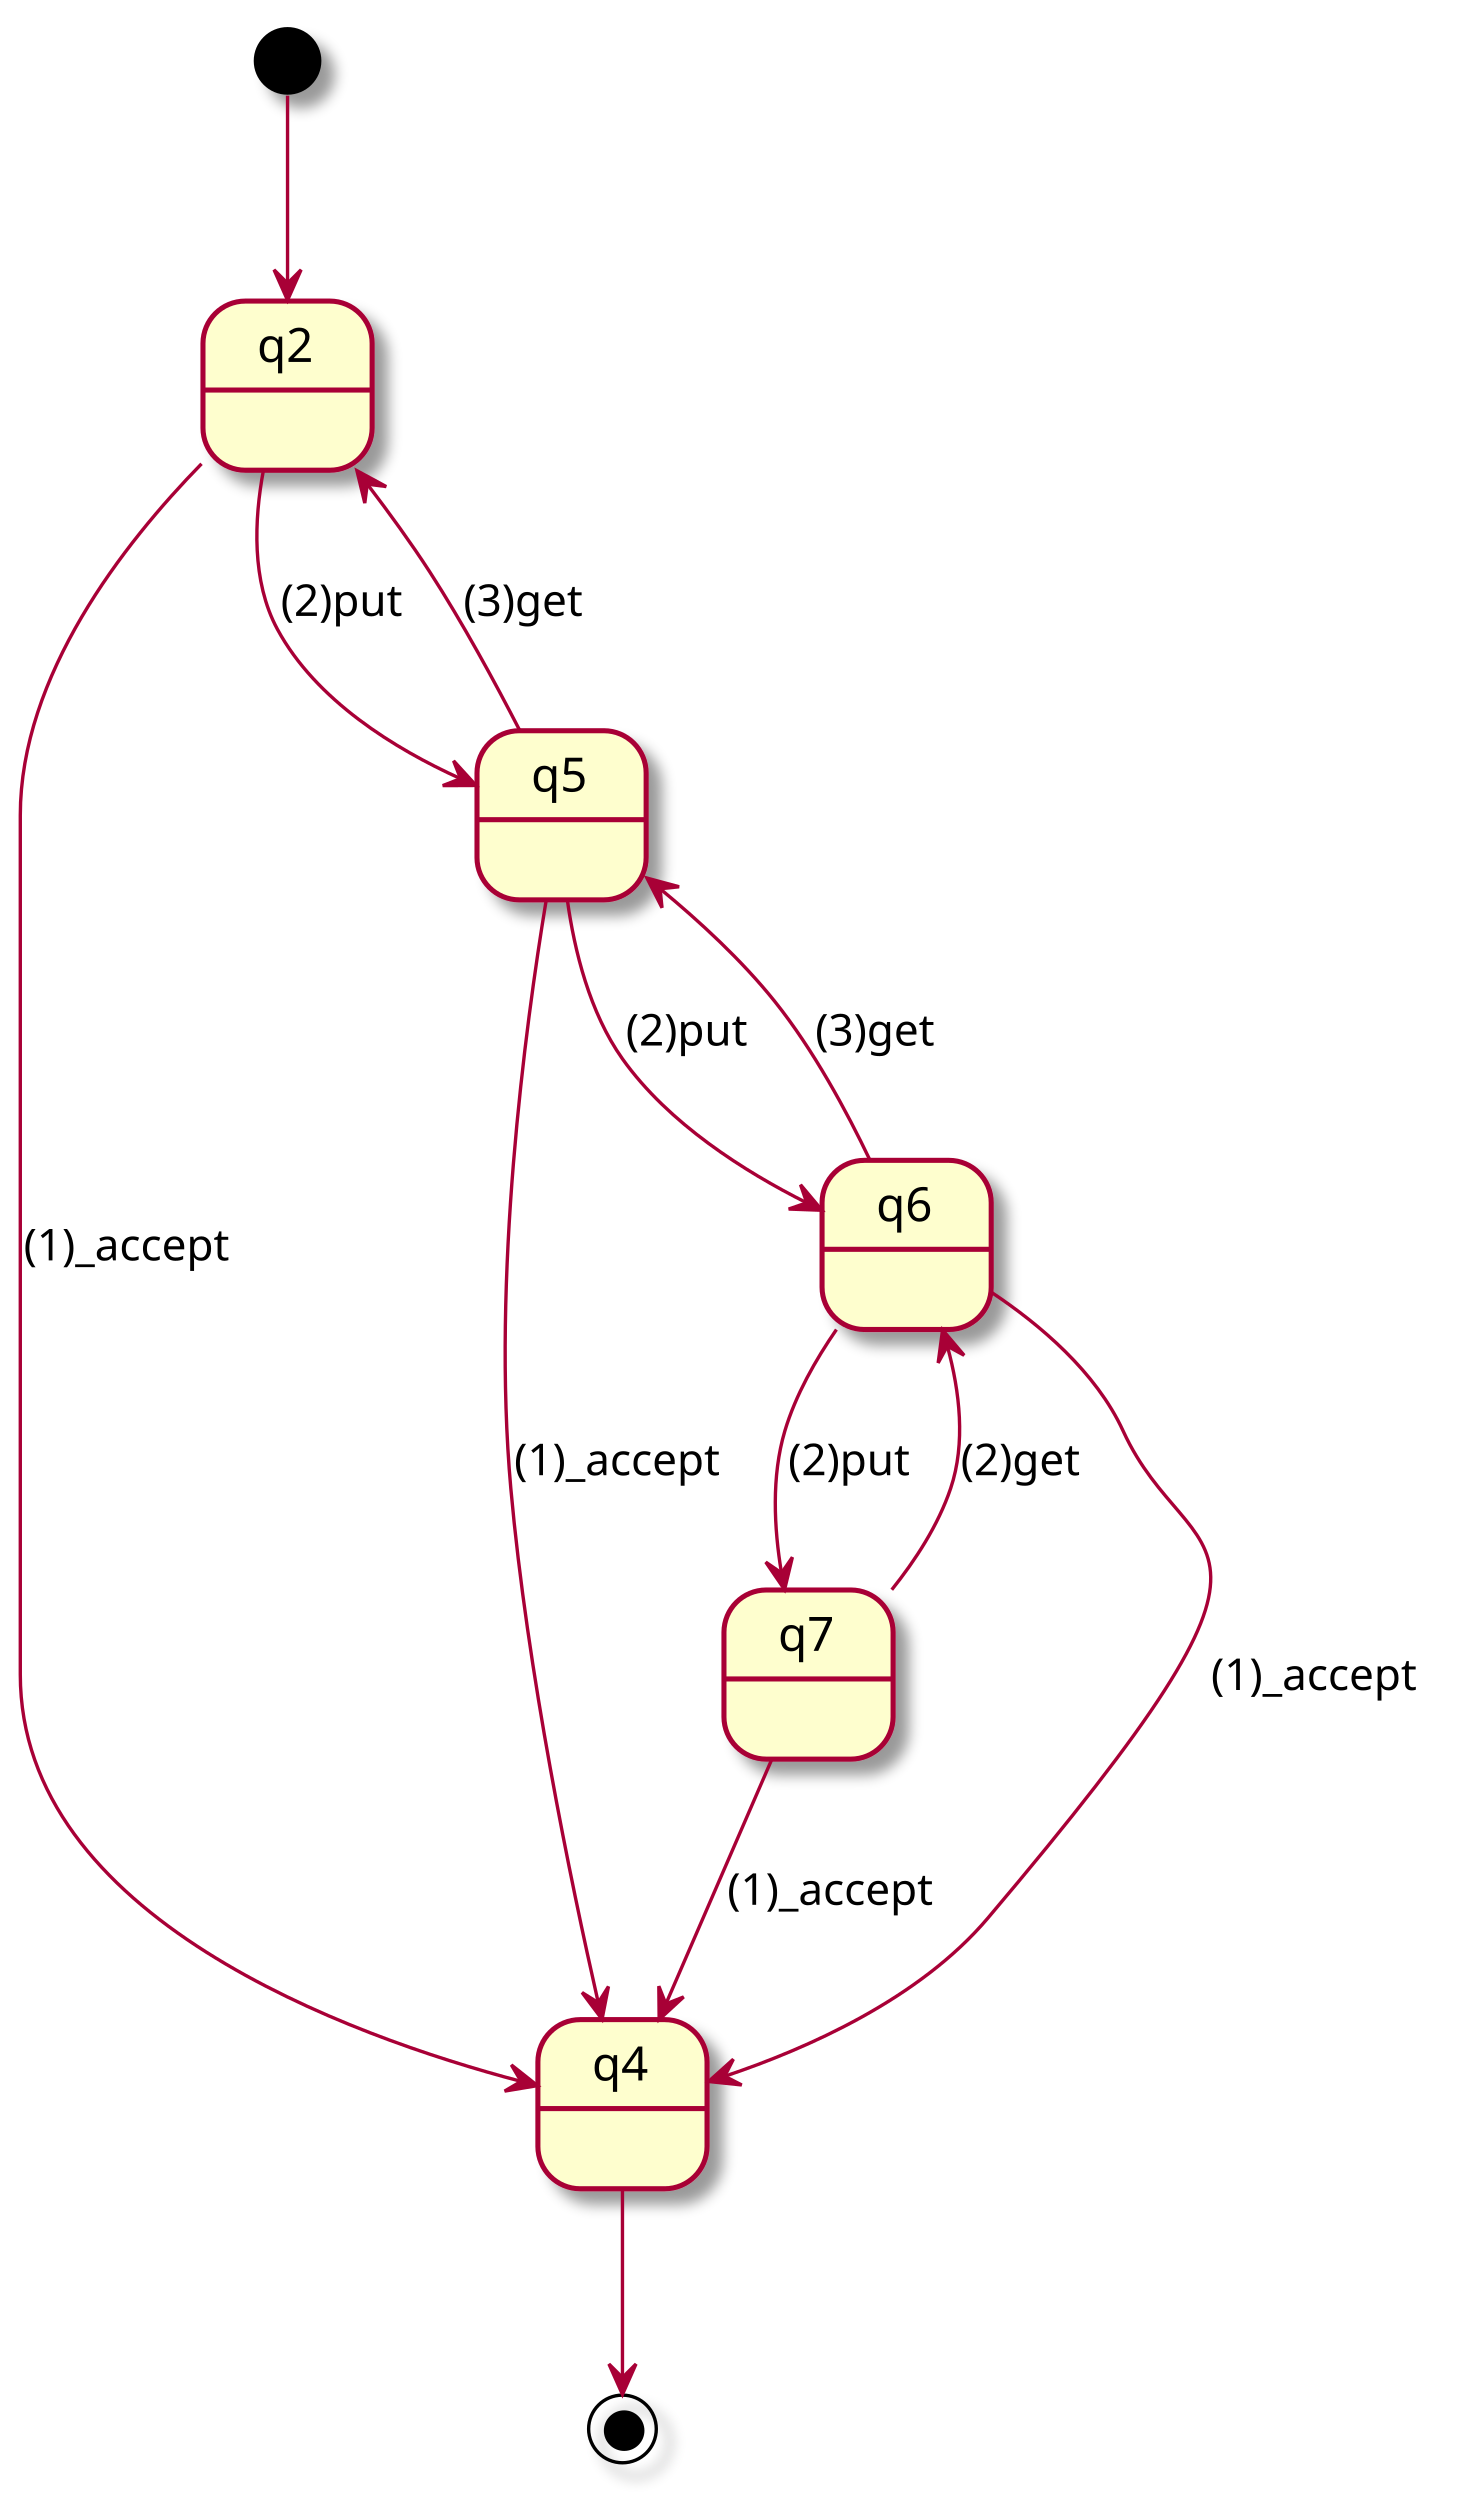
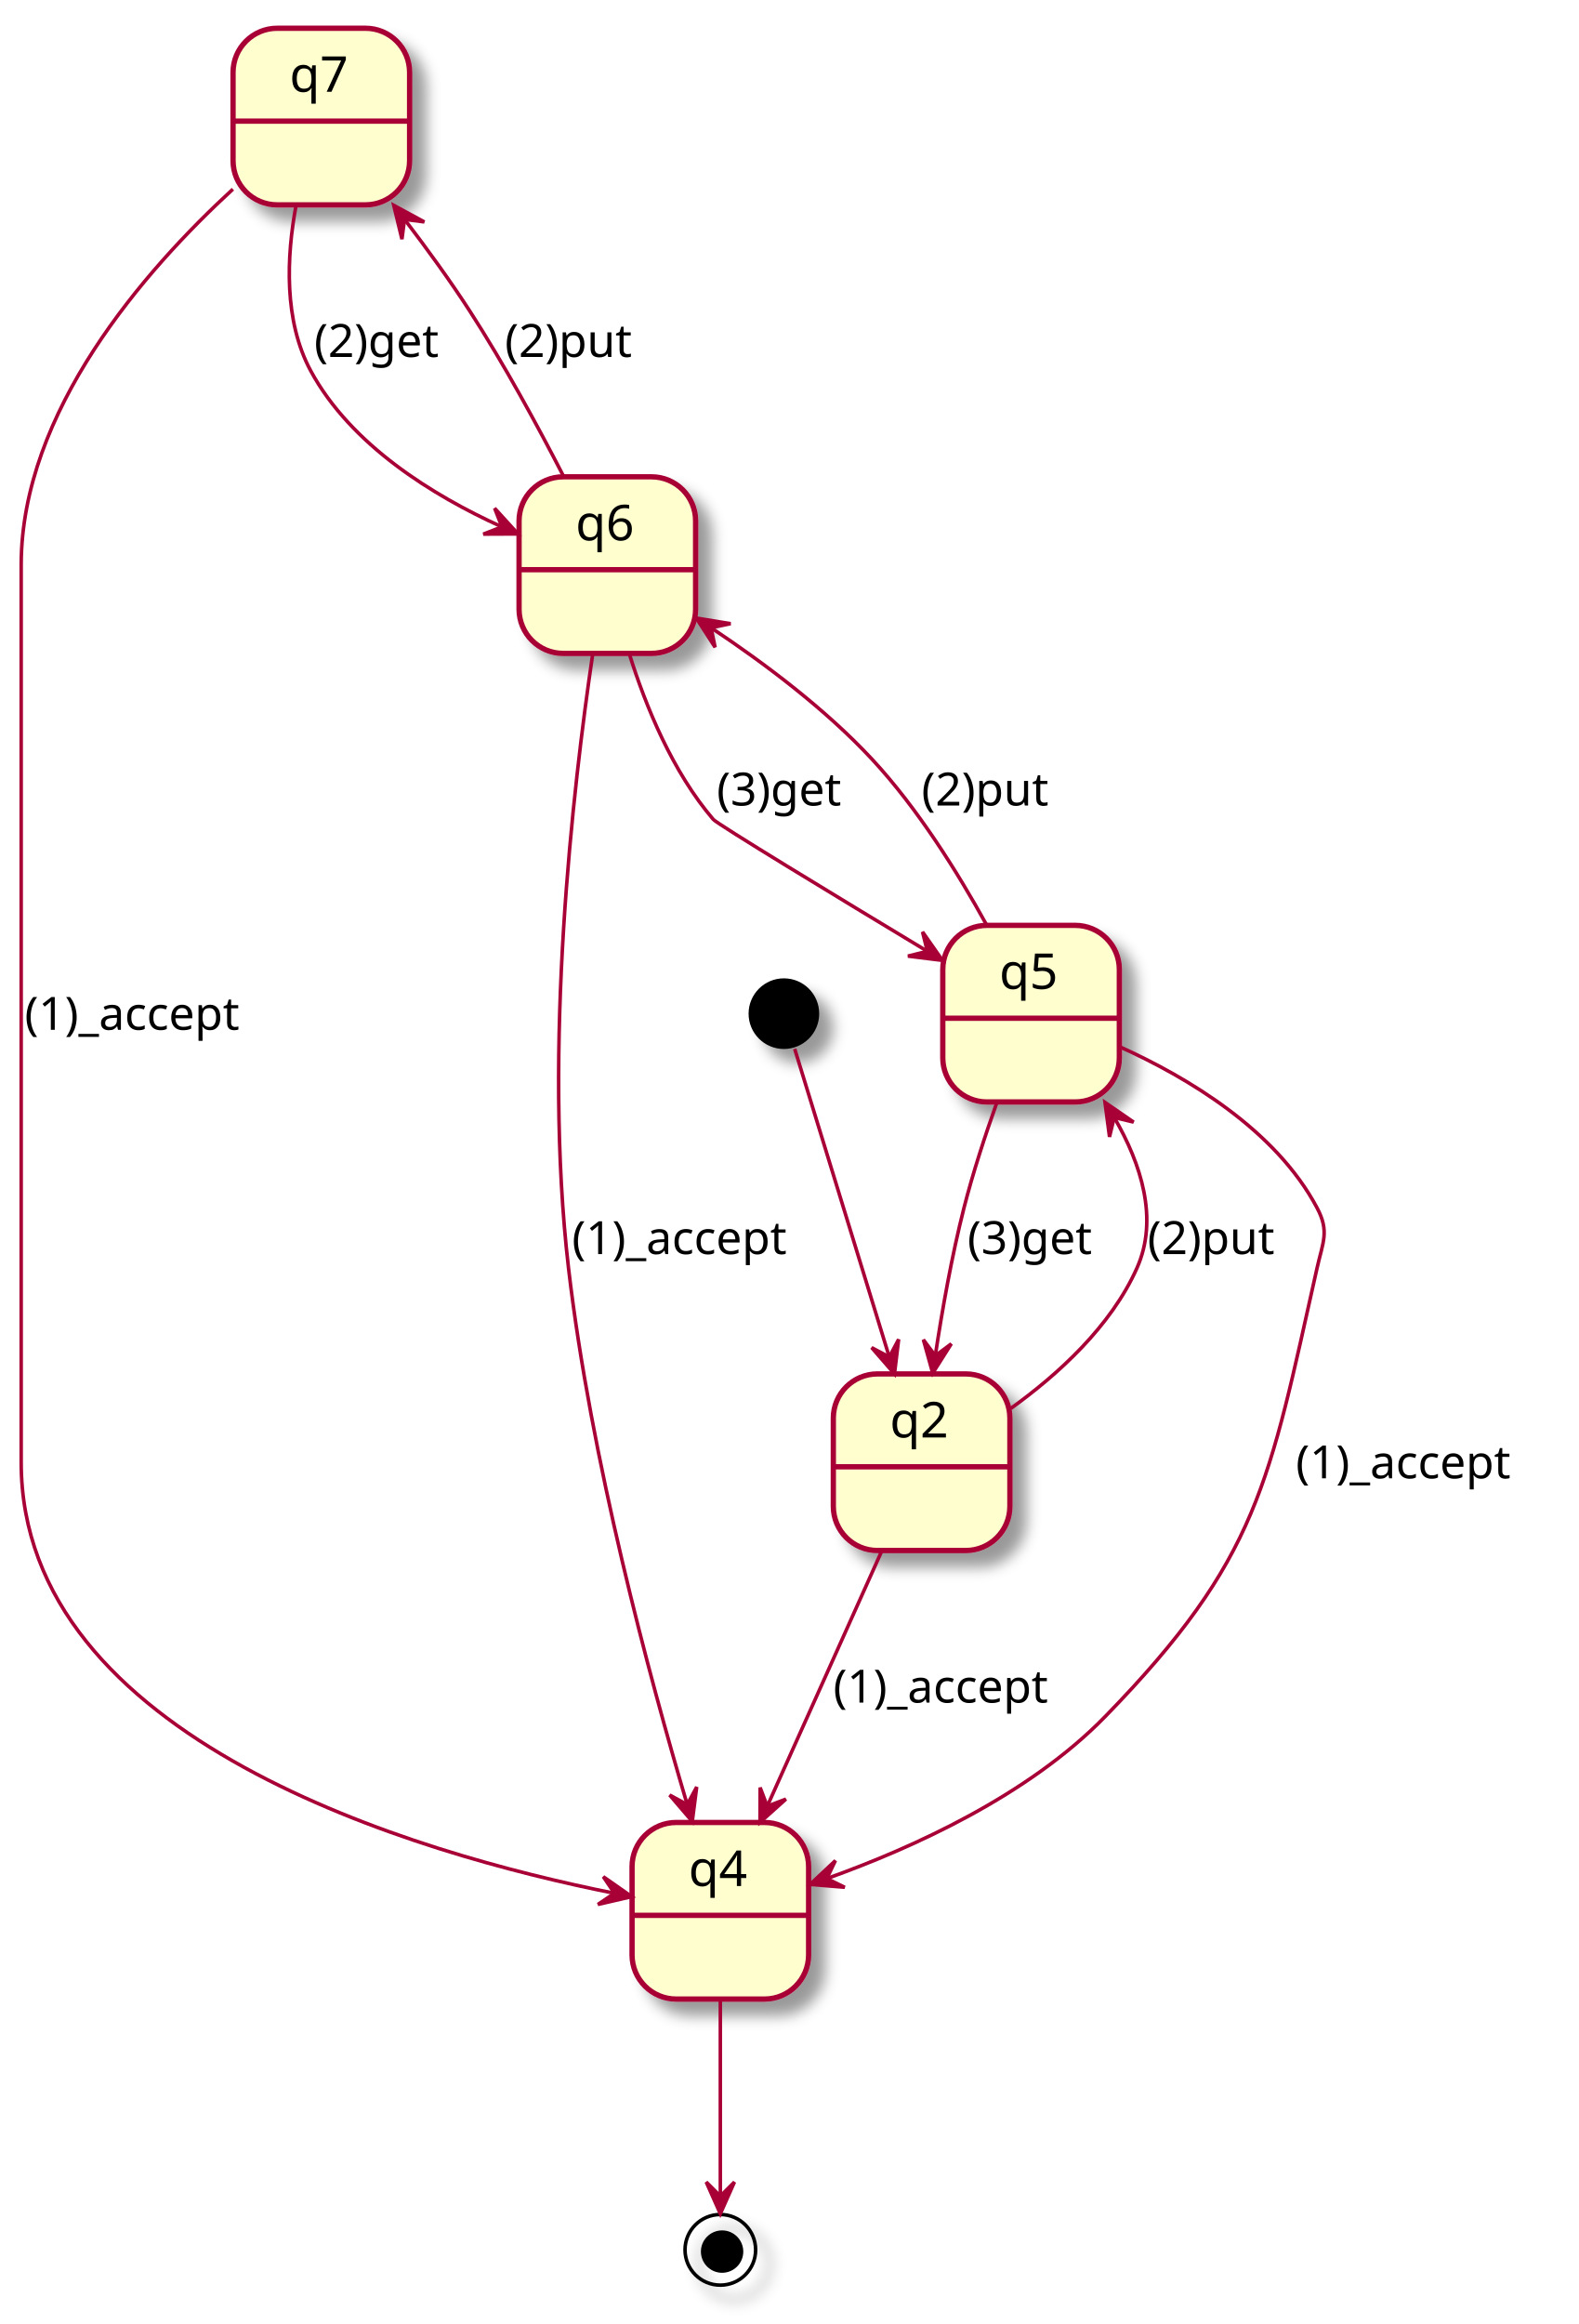
- <svg xmlns="http://www.w3.org/2000/svg" contentScriptType="application/ecmascript" contentStyleType="text/css" height="739px" preserveAspectRatio="none" style="width:438px;height:739px;" version="1.1" viewBox="0 0 438 739" width="438px" zoomAndPan="magnify">
+ <svg xmlns="http://www.w3.org/2000/svg" contentScriptType="application/ecmascript" contentStyleType="text/css" height="658px" preserveAspectRatio="none" style="width:447px;height:658px;" version="1.1" viewBox="0 0 447 658" width="447px" zoomAndPan="magnify">
  <defs>
-     <filter height="300%" id="fs3c9k6jgubm6" width="300%" x="-1" y="-1">
+     <filter height="300%" id="f101nh4cbz2aha" width="300%" x="-1" y="-1">
      <feGaussianBlur result="blurOut" stdDeviation="2.0" />
      <feColorMatrix in="blurOut" result="blurOut2" type="matrix" values="0 0 0 0 0 0 0 0 0 0 0 0 0 0 0 0 0 0 .4 0" />
      <feOffset dx="4.0" dy="4.0" in="blurOut2" result="blurOut3" />
      <feBlend in="SourceGraphic" in2="blurOut3" mode="normal" />
    </filter>
  </defs>
  <g>
-     <rect fill="#FEFECE" filter="url(#fs3c9k6jgubm6)" height="50" rx="12.5" ry="12.5" style="stroke: #A80036; stroke-width: 1.5;" width="50" x="159" y="597" />
-     <line style="stroke: #A80036; stroke-width: 1.5;" x1="159" x2="209" y1="623.297" y2="623.297" />
-     <text fill="#000000" font-family="sans-serif" font-size="14" lengthAdjust="spacingAndGlyphs" textLength="18" x="175" y="614.995">q4</text>
-     <ellipse cx="85" cy="18" fill="#000000" filter="url(#fs3c9k6jgubm6)" rx="10" ry="10" style="stroke: none; stroke-width: 1.0;" />
-     <ellipse cx="184" cy="718" fill="none" filter="url(#fs3c9k6jgubm6)" rx="10" ry="10" style="stroke: #000000; stroke-width: 1.0;" />
-     <ellipse cx="184.5" cy="718.5" fill="#000000" rx="6" ry="6" style="stroke: none; stroke-width: 1.0;" />
-     <rect fill="#FEFECE" filter="url(#fs3c9k6jgubm6)" height="50" rx="12.5" ry="12.5" style="stroke: #A80036; stroke-width: 1.5;" width="50" x="60" y="89" />
-     <line style="stroke: #A80036; stroke-width: 1.5;" x1="60" x2="110" y1="115.297" y2="115.297" />
-     <text fill="#000000" font-family="sans-serif" font-size="14" lengthAdjust="spacingAndGlyphs" textLength="18" x="76" y="106.995">q2</text>
-     <rect fill="#FEFECE" filter="url(#fs3c9k6jgubm6)" height="50" rx="12.5" ry="12.5" style="stroke: #A80036; stroke-width: 1.5;" width="50" x="141" y="216" />
-     <line style="stroke: #A80036; stroke-width: 1.5;" x1="141" x2="191" y1="242.297" y2="242.297" />
-     <text fill="#000000" font-family="sans-serif" font-size="14" lengthAdjust="spacingAndGlyphs" textLength="18" x="157" y="233.995">q5</text>
-     <rect fill="#FEFECE" filter="url(#fs3c9k6jgubm6)" height="50" rx="12.5" ry="12.5" style="stroke: #A80036; stroke-width: 1.5;" width="50" x="214" y="470" />
-     <line style="stroke: #A80036; stroke-width: 1.5;" x1="214" x2="264" y1="496.297" y2="496.297" />
-     <text fill="#000000" font-family="sans-serif" font-size="14" lengthAdjust="spacingAndGlyphs" textLength="18" x="230" y="487.995">q7</text>
-     <rect fill="#FEFECE" filter="url(#fs3c9k6jgubm6)" height="50" rx="12.5" ry="12.5" style="stroke: #A80036; stroke-width: 1.5;" width="50" x="243" y="343" />
-     <line style="stroke: #A80036; stroke-width: 1.5;" x1="243" x2="293" y1="369.297" y2="369.297" />
-     <text fill="#000000" font-family="sans-serif" font-size="14" lengthAdjust="spacingAndGlyphs" textLength="18" x="259" y="360.995">q6</text>
-     <path d="M59.569,137.1 C36.475,160.721 6,199.714 6,241 C6,241 6,241 6,495 C6,566.752 103.03,601.782 153.812,615.202 " fill="none" id="q2-q4" style="stroke: #A80036; stroke-width: 1.0;" />
-     <polygon fill="#A80036" points="158.875,616.509,151.16,610.386,154.033,615.259,149.16,618.132,158.875,616.509" style="stroke: #A80036; stroke-width: 1.0;" />
-     <text fill="#000000" font-family="sans-serif" font-size="13" lengthAdjust="spacingAndGlyphs" textLength="68" x="7" y="372.567">(1)_accept</text>
-     <path d="M77.852,139.096 C75.147,153.631 74.326,171.802 82,186 C93.385,207.063 116.736,221.357 135.934,230.083 " fill="none" id="q2-q5" style="stroke: #A80036; stroke-width: 1.0;" />
-     <polygon fill="#A80036" points="140.716,232.182,134.083,224.901,136.137,230.172,130.867,232.226,140.716,232.182" style="stroke: #A80036; stroke-width: 1.0;" />
-     <text fill="#000000" font-family="sans-serif" font-size="13" lengthAdjust="spacingAndGlyphs" textLength="39" x="83" y="182.067">(2)put</text>
-     <path d="M153.571,215.791 C146.33,201.715 136.731,184.039 127,169 C121.493,160.489 115.054,151.614 108.895,143.539 " fill="none" id="q5-q2" style="stroke: #A80036; stroke-width: 1.0;" />
-     <polygon fill="#A80036" points="105.51,139.143,107.831,148.714,108.56,143.104,114.17,143.833,105.51,139.143" style="stroke: #A80036; stroke-width: 1.0;" />
-     <text fill="#000000" font-family="sans-serif" font-size="13" lengthAdjust="spacingAndGlyphs" textLength="39" x="137" y="182.067">(3)get</text>
-     <path d="M161.446,266.15 C155.207,303.925 145.383,377.542 151,440 C155.852,493.957 168.64,555.837 176.798,591.766 " fill="none" id="q5-q4" style="stroke: #A80036; stroke-width: 1.0;" />
-     <polygon fill="#A80036" points="177.966,596.875,179.858,587.209,176.851,592,172.06,588.993,177.966,596.875" style="stroke: #A80036; stroke-width: 1.0;" />
-     <text fill="#000000" font-family="sans-serif" font-size="13" lengthAdjust="spacingAndGlyphs" textLength="68" x="152" y="436.067">(1)_accept</text>
-     <path d="M167.736,266.235 C169.804,280.995 174.294,299.348 184,313 C197.594,332.122 220.113,346.34 238.415,355.525 " fill="none" id="q5-q6" style="stroke: #A80036; stroke-width: 1.0;" />
-     <polygon fill="#A80036" points="242.969,357.751,236.641,350.205,238.477,355.555,233.127,357.392,242.969,357.751" style="stroke: #A80036; stroke-width: 1.0;" />
-     <text fill="#000000" font-family="sans-serif" font-size="13" lengthAdjust="spacingAndGlyphs" textLength="39" x="185" y="309.067">(2)put</text>
-     <path d="M257.187,342.995 C250.27,328.49 240.456,310.32 229,296 C219.306,283.883 206.726,272.298 195.359,262.911 " fill="none" id="q6-q5" style="stroke: #A80036; stroke-width: 1.0;" />
-     <polygon fill="#A80036" points="191.234,259.556,195.692,268.338,195.113,262.711,200.74,262.132,191.234,259.556" style="stroke: #A80036; stroke-width: 1.0;" />
-     <text fill="#000000" font-family="sans-serif" font-size="13" lengthAdjust="spacingAndGlyphs" textLength="39" x="241" y="309.067">(3)get</text>
-     <path d="M228.134,520.091 C219.169,540.79 206.428,570.212 196.938,592.125 " fill="none" id="q7-q4" style="stroke: #A80036; stroke-width: 1.0;" />
-     <polygon fill="#A80036" points="194.844,596.961,202.091,590.292,196.831,592.373,194.75,587.113,194.844,596.961" style="stroke: #A80036; stroke-width: 1.0;" />
-     <text fill="#000000" font-family="sans-serif" font-size="13" lengthAdjust="spacingAndGlyphs" textLength="68" x="215" y="563.067">(1)_accept</text>
-     <path d="M263.603,469.93 C270.617,461.174 277.344,450.812 281,440 C285.526,426.615 283.664,411.269 280.112,398.192 " fill="none" id="q7-q6" style="stroke: #A80036; stroke-width: 1.0;" />
-     <polygon fill="#A80036" points="278.619,393.115,277.32,402.877,280.029,397.911,284.995,400.62,278.619,393.115" style="stroke: #A80036; stroke-width: 1.0;" />
-     <text fill="#000000" font-family="sans-serif" font-size="13" lengthAdjust="spacingAndGlyphs" textLength="39" x="284" y="436.067">(2)get</text>
-     <path d="M247.249,393.018 C241.098,401.926 235.163,412.392 232,423 C228.008,436.387 228.807,451.734 230.987,464.81 " fill="none" id="q6-q7" style="stroke: #A80036; stroke-width: 1.0;" />
-     <polygon fill="#A80036" points="231.92,469.888,234.227,460.313,231.016,464.97,226.359,461.759,231.92,469.888" style="stroke: #A80036; stroke-width: 1.0;" />
-     <text fill="#000000" font-family="sans-serif" font-size="13" lengthAdjust="spacingAndGlyphs" textLength="39" x="233" y="436.067">(2)put</text>
-     <path d="M293.147,382.058 C307.421,391.565 323.992,405.559 332,423 C352.151,466.886 394.224,446.236 292,567 C271.82,590.84 238.731,605.525 214.488,613.657 " fill="none" id="q6-q4" style="stroke: #A80036; stroke-width: 1.0;" />
-     <polygon fill="#A80036" points="209.456,615.293,219.252,616.313,214.211,613.746,216.777,608.705,209.456,615.293" style="stroke: #A80036; stroke-width: 1.0;" />
-     <text fill="#000000" font-family="sans-serif" font-size="13" lengthAdjust="spacingAndGlyphs" textLength="68" x="358" y="499.567">(1)_accept</text>
-     <path d="M85,28.274 C85,41.361 85,64.555 85,83.521 " fill="none" id="*start-q2" style="stroke: #A80036; stroke-width: 1.0;" />
-     <polygon fill="#A80036" points="85,88.746,89,79.746,85,83.746,81,79.746,85,88.746" style="stroke: #A80036; stroke-width: 1.0;" />
-     <path d="M184,647.223 C184,664.837 184,687.777 184,702.693 " fill="none" id="q4-*end" style="stroke: #A80036; stroke-width: 1.0;" />
-     <polygon fill="#A80036" points="184,707.8,188,698.8,184,702.8,180,698.8,184,707.8" style="stroke: #A80036; stroke-width: 1.0;" />
+     <rect fill="#FEFECE" filter="url(#f101nh4cbz2aha)" height="50" rx="12.5" ry="12.5" style="stroke: #A80036; stroke-width: 1.5;" width="50" x="179" y="516" />
+     <line style="stroke: #A80036; stroke-width: 1.5;" x1="179" x2="229" y1="542.297" y2="542.297" />
+     <text fill="#000000" font-family="sans-serif" font-size="14" lengthAdjust="spacingAndGlyphs" textLength="18" x="195" y="533.995">q4</text>
+     <ellipse cx="222" cy="287" fill="#000000" filter="url(#f101nh4cbz2aha)" rx="10" ry="10" style="stroke: none; stroke-width: 1.0;" />
+     <ellipse cx="204" cy="637" fill="none" filter="url(#f101nh4cbz2aha)" rx="10" ry="10" style="stroke: #000000; stroke-width: 1.0;" />
+     <ellipse cx="204.5" cy="637.5" fill="#000000" rx="6" ry="6" style="stroke: none; stroke-width: 1.0;" />
+     <rect fill="#FEFECE" filter="url(#f101nh4cbz2aha)" height="50" rx="12.5" ry="12.5" style="stroke: #A80036; stroke-width: 1.5;" width="50" x="66" y="8" />
+     <line style="stroke: #A80036; stroke-width: 1.5;" x1="66" x2="116" y1="34.297" y2="34.297" />
+     <text fill="#000000" font-family="sans-serif" font-size="14" lengthAdjust="spacingAndGlyphs" textLength="18" x="82" y="25.995">q7</text>
+     <rect fill="#FEFECE" filter="url(#f101nh4cbz2aha)" height="50" rx="12.5" ry="12.5" style="stroke: #A80036; stroke-width: 1.5;" width="50" x="147" y="135" />
+     <line style="stroke: #A80036; stroke-width: 1.5;" x1="147" x2="197" y1="161.297" y2="161.297" />
+     <text fill="#000000" font-family="sans-serif" font-size="14" lengthAdjust="spacingAndGlyphs" textLength="18" x="163" y="152.995">q6</text>
+     <rect fill="#FEFECE" filter="url(#f101nh4cbz2aha)" height="50" rx="12.5" ry="12.5" style="stroke: #A80036; stroke-width: 1.5;" width="50" x="236" y="389" />
+     <line style="stroke: #A80036; stroke-width: 1.5;" x1="236" x2="286" y1="415.297" y2="415.297" />
+     <text fill="#000000" font-family="sans-serif" font-size="14" lengthAdjust="spacingAndGlyphs" textLength="18" x="252" y="406.995">q2</text>
+     <rect fill="#FEFECE" filter="url(#f101nh4cbz2aha)" height="50" rx="12.5" ry="12.5" style="stroke: #A80036; stroke-width: 1.5;" width="50" x="267" y="262" />
+     <line style="stroke: #A80036; stroke-width: 1.5;" x1="267" x2="317" y1="288.297" y2="288.297" />
+     <text fill="#000000" font-family="sans-serif" font-size="14" lengthAdjust="spacingAndGlyphs" textLength="18" x="283" y="279.995">q5</text>
+     <path d="M65.957,53.559 C40.884,76.605 6,116.489 6,160 C6,160 6,160 6,414 C6,492.729 118.283,524.904 173.739,535.994 " fill="none" id="q7-q4" style="stroke: #A80036; stroke-width: 1.0;" />
+     <polygon fill="#A80036" points="178.923,537.002,170.853,531.357,174.015,536.048,169.325,539.21,178.923,537.002" style="stroke: #A80036; stroke-width: 1.0;" />
+     <text fill="#000000" font-family="sans-serif" font-size="13" lengthAdjust="spacingAndGlyphs" textLength="68" x="7" y="291.567">(1)_accept</text>
+     <path d="M83.852,58.096 C81.147,72.631 80.326,90.802 88,105 C99.385,126.063 122.736,140.357 141.934,149.083 " fill="none" id="q7-q6" style="stroke: #A80036; stroke-width: 1.0;" />
+     <polygon fill="#A80036" points="146.716,151.182,140.083,143.901,142.137,149.172,136.867,151.226,146.716,151.182" style="stroke: #A80036; stroke-width: 1.0;" />
+     <text fill="#000000" font-family="sans-serif" font-size="13" lengthAdjust="spacingAndGlyphs" textLength="39" x="89" y="101.067">(2)get</text>
+     <path d="M159.571,134.791 C152.33,120.715 142.731,103.039 133,88 C127.493,79.489 121.054,70.614 114.895,62.539 " fill="none" id="q6-q7" style="stroke: #A80036; stroke-width: 1.0;" />
+     <polygon fill="#A80036" points="111.51,58.142,113.831,67.714,114.56,62.104,120.17,62.833,111.51,58.142" style="stroke: #A80036; stroke-width: 1.0;" />
+     <text fill="#000000" font-family="sans-serif" font-size="13" lengthAdjust="spacingAndGlyphs" textLength="39" x="143" y="101.067">(2)put</text>
+     <path d="M167.854,185.215 C162.251,223.071 153.751,296.793 161,359 C167.322,413.251 183.904,474.794 194.531,510.618 " fill="none" id="q6-q4" style="stroke: #A80036; stroke-width: 1.0;" />
+     <polygon fill="#A80036" points="196.054,515.713,197.309,505.945,194.622,510.923,189.644,508.236,196.054,515.713" style="stroke: #A80036; stroke-width: 1.0;" />
+     <text fill="#000000" font-family="sans-serif" font-size="13" lengthAdjust="spacingAndGlyphs" textLength="68" x="162" y="355.067">(1)_accept</text>
+     <path d="M178.216,185.1 C182.871,199.992 190.457,218.53 202,232 C203.169,233.364 236.721,253.721 262.517,269.275 " fill="none" id="q6-q5" style="stroke: #A80036; stroke-width: 1.0;" />
+     <polygon fill="#A80036" points="266.909,271.921,261.265,263.85,262.626,269.34,257.136,270.702,266.909,271.921" style="stroke: #A80036; stroke-width: 1.0;" />
+     <text fill="#000000" font-family="sans-serif" font-size="13" lengthAdjust="spacingAndGlyphs" textLength="39" x="203" y="228.067">(3)get</text>
+     <path d="M279.316,261.711 C271.264,247.108 259.938,228.935 247,215 C233.758,200.738 216.359,187.713 201.654,177.923 " fill="none" id="q5-q6" style="stroke: #A80036; stroke-width: 1.0;" />
+     <polygon fill="#A80036" points="197.184,174.99,202.515,183.272,201.365,177.733,206.904,176.583,197.184,174.99" style="stroke: #A80036; stroke-width: 1.0;" />
+     <text fill="#000000" font-family="sans-serif" font-size="13" lengthAdjust="spacingAndGlyphs" textLength="39" x="261" y="228.067">(2)put</text>
+     <path d="M249.739,439.091 C240.448,459.791 227.244,489.212 217.409,511.125 " fill="none" id="q2-q4" style="stroke: #A80036; stroke-width: 1.0;" />
+     <polygon fill="#A80036" points="215.238,515.961,222.573,509.388,217.285,511.399,215.274,506.112,215.238,515.961" style="stroke: #A80036; stroke-width: 1.0;" />
+     <text fill="#000000" font-family="sans-serif" font-size="13" lengthAdjust="spacingAndGlyphs" textLength="68" x="236" y="482.067">(1)_accept</text>
+     <path d="M286.251,398.782 C299.57,389.212 314.64,375.546 322,359 C328.181,345.105 323.165,329.545 315.587,316.454 " fill="none" id="q2-q5" style="stroke: #A80036; stroke-width: 1.0;" />
+     <polygon fill="#A80036" points="312.932,312.116,314.219,321.88,315.542,316.38,321.042,317.704,312.932,312.116" style="stroke: #A80036; stroke-width: 1.0;" />
+     <text fill="#000000" font-family="sans-serif" font-size="13" lengthAdjust="spacingAndGlyphs" textLength="39" x="325" y="355.067">(2)put</text>
+     <path d="M282.303,312.197 C279.001,321.464 275.513,332.111 273,342 C269.555,355.553 266.851,370.801 264.888,383.763 " fill="none" id="q5-q2" style="stroke: #A80036; stroke-width: 1.0;" />
+     <polygon fill="#A80036" points="264.146,388.795,269.417,380.475,264.876,383.849,261.502,379.308,264.146,388.795" style="stroke: #A80036; stroke-width: 1.0;" />
+     <text fill="#000000" font-family="sans-serif" font-size="13" lengthAdjust="spacingAndGlyphs" textLength="39" x="274" y="355.067">(3)get</text>
+     <path d="M317.187,296.413 C336.332,305.062 361.303,319.92 373,342 C376.537,348.677 374.654,351.628 373,359 C359.335,419.913 356.566,441.289 313,486 C291.18,508.394 258.317,523.241 234.381,531.804 " fill="none" id="q5-q4" style="stroke: #A80036; stroke-width: 1.0;" />
+     <polygon fill="#A80036" points="229.416,533.536,239.231,534.348,234.137,531.889,236.595,526.795,229.416,533.536" style="stroke: #A80036; stroke-width: 1.0;" />
+     <text fill="#000000" font-family="sans-serif" font-size="13" lengthAdjust="spacingAndGlyphs" textLength="68" x="367" y="418.567">(1)_accept</text>
+     <path d="M225.06,296.966 C230.74,315.462 243.119,355.773 251.752,383.885 " fill="none" id="*start-q2" style="stroke: #A80036; stroke-width: 1.0;" />
+     <polygon fill="#A80036" points="253.318,388.985,254.5,379.207,251.85,384.205,246.852,381.555,253.318,388.985" style="stroke: #A80036; stroke-width: 1.0;" />
+     <path d="M204,566.223 C204,583.837 204,606.777 204,621.693 " fill="none" id="q4-*end" style="stroke: #A80036; stroke-width: 1.0;" />
+     <polygon fill="#A80036" points="204,626.8,208,617.8,204,621.8,200,617.8,204,626.8" style="stroke: #A80036; stroke-width: 1.0;" />
  </g>
</svg>
